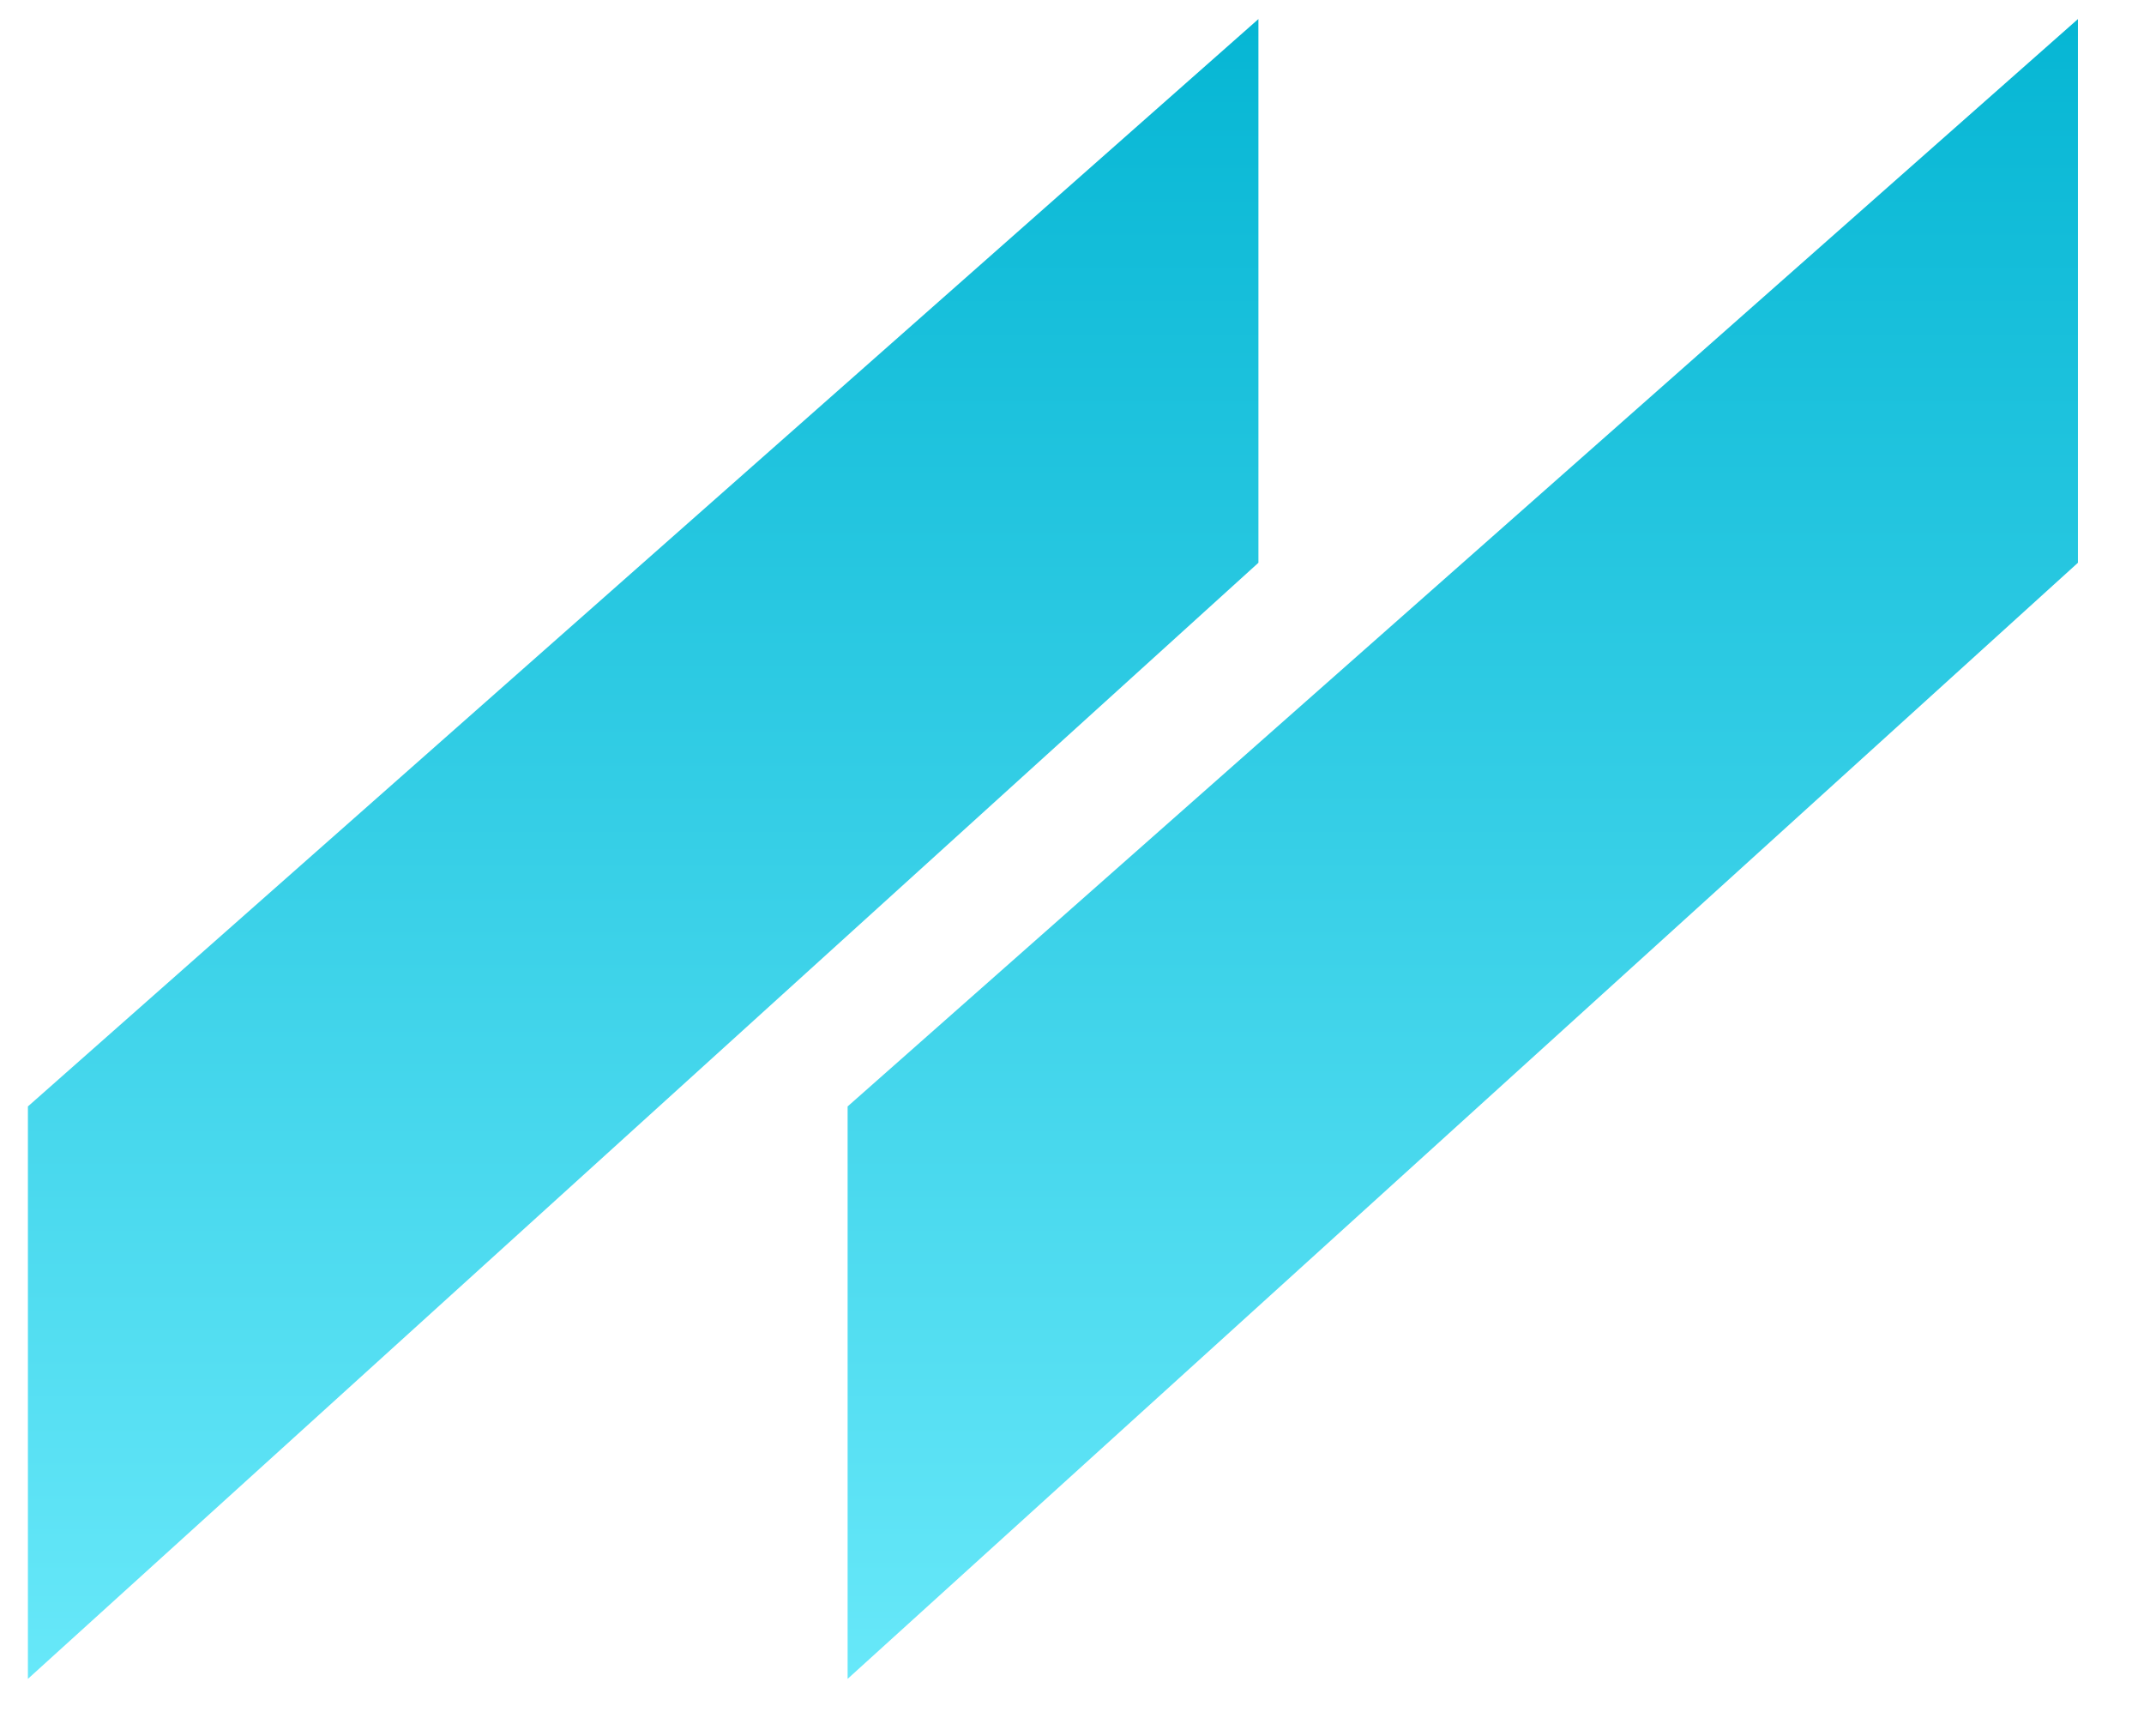
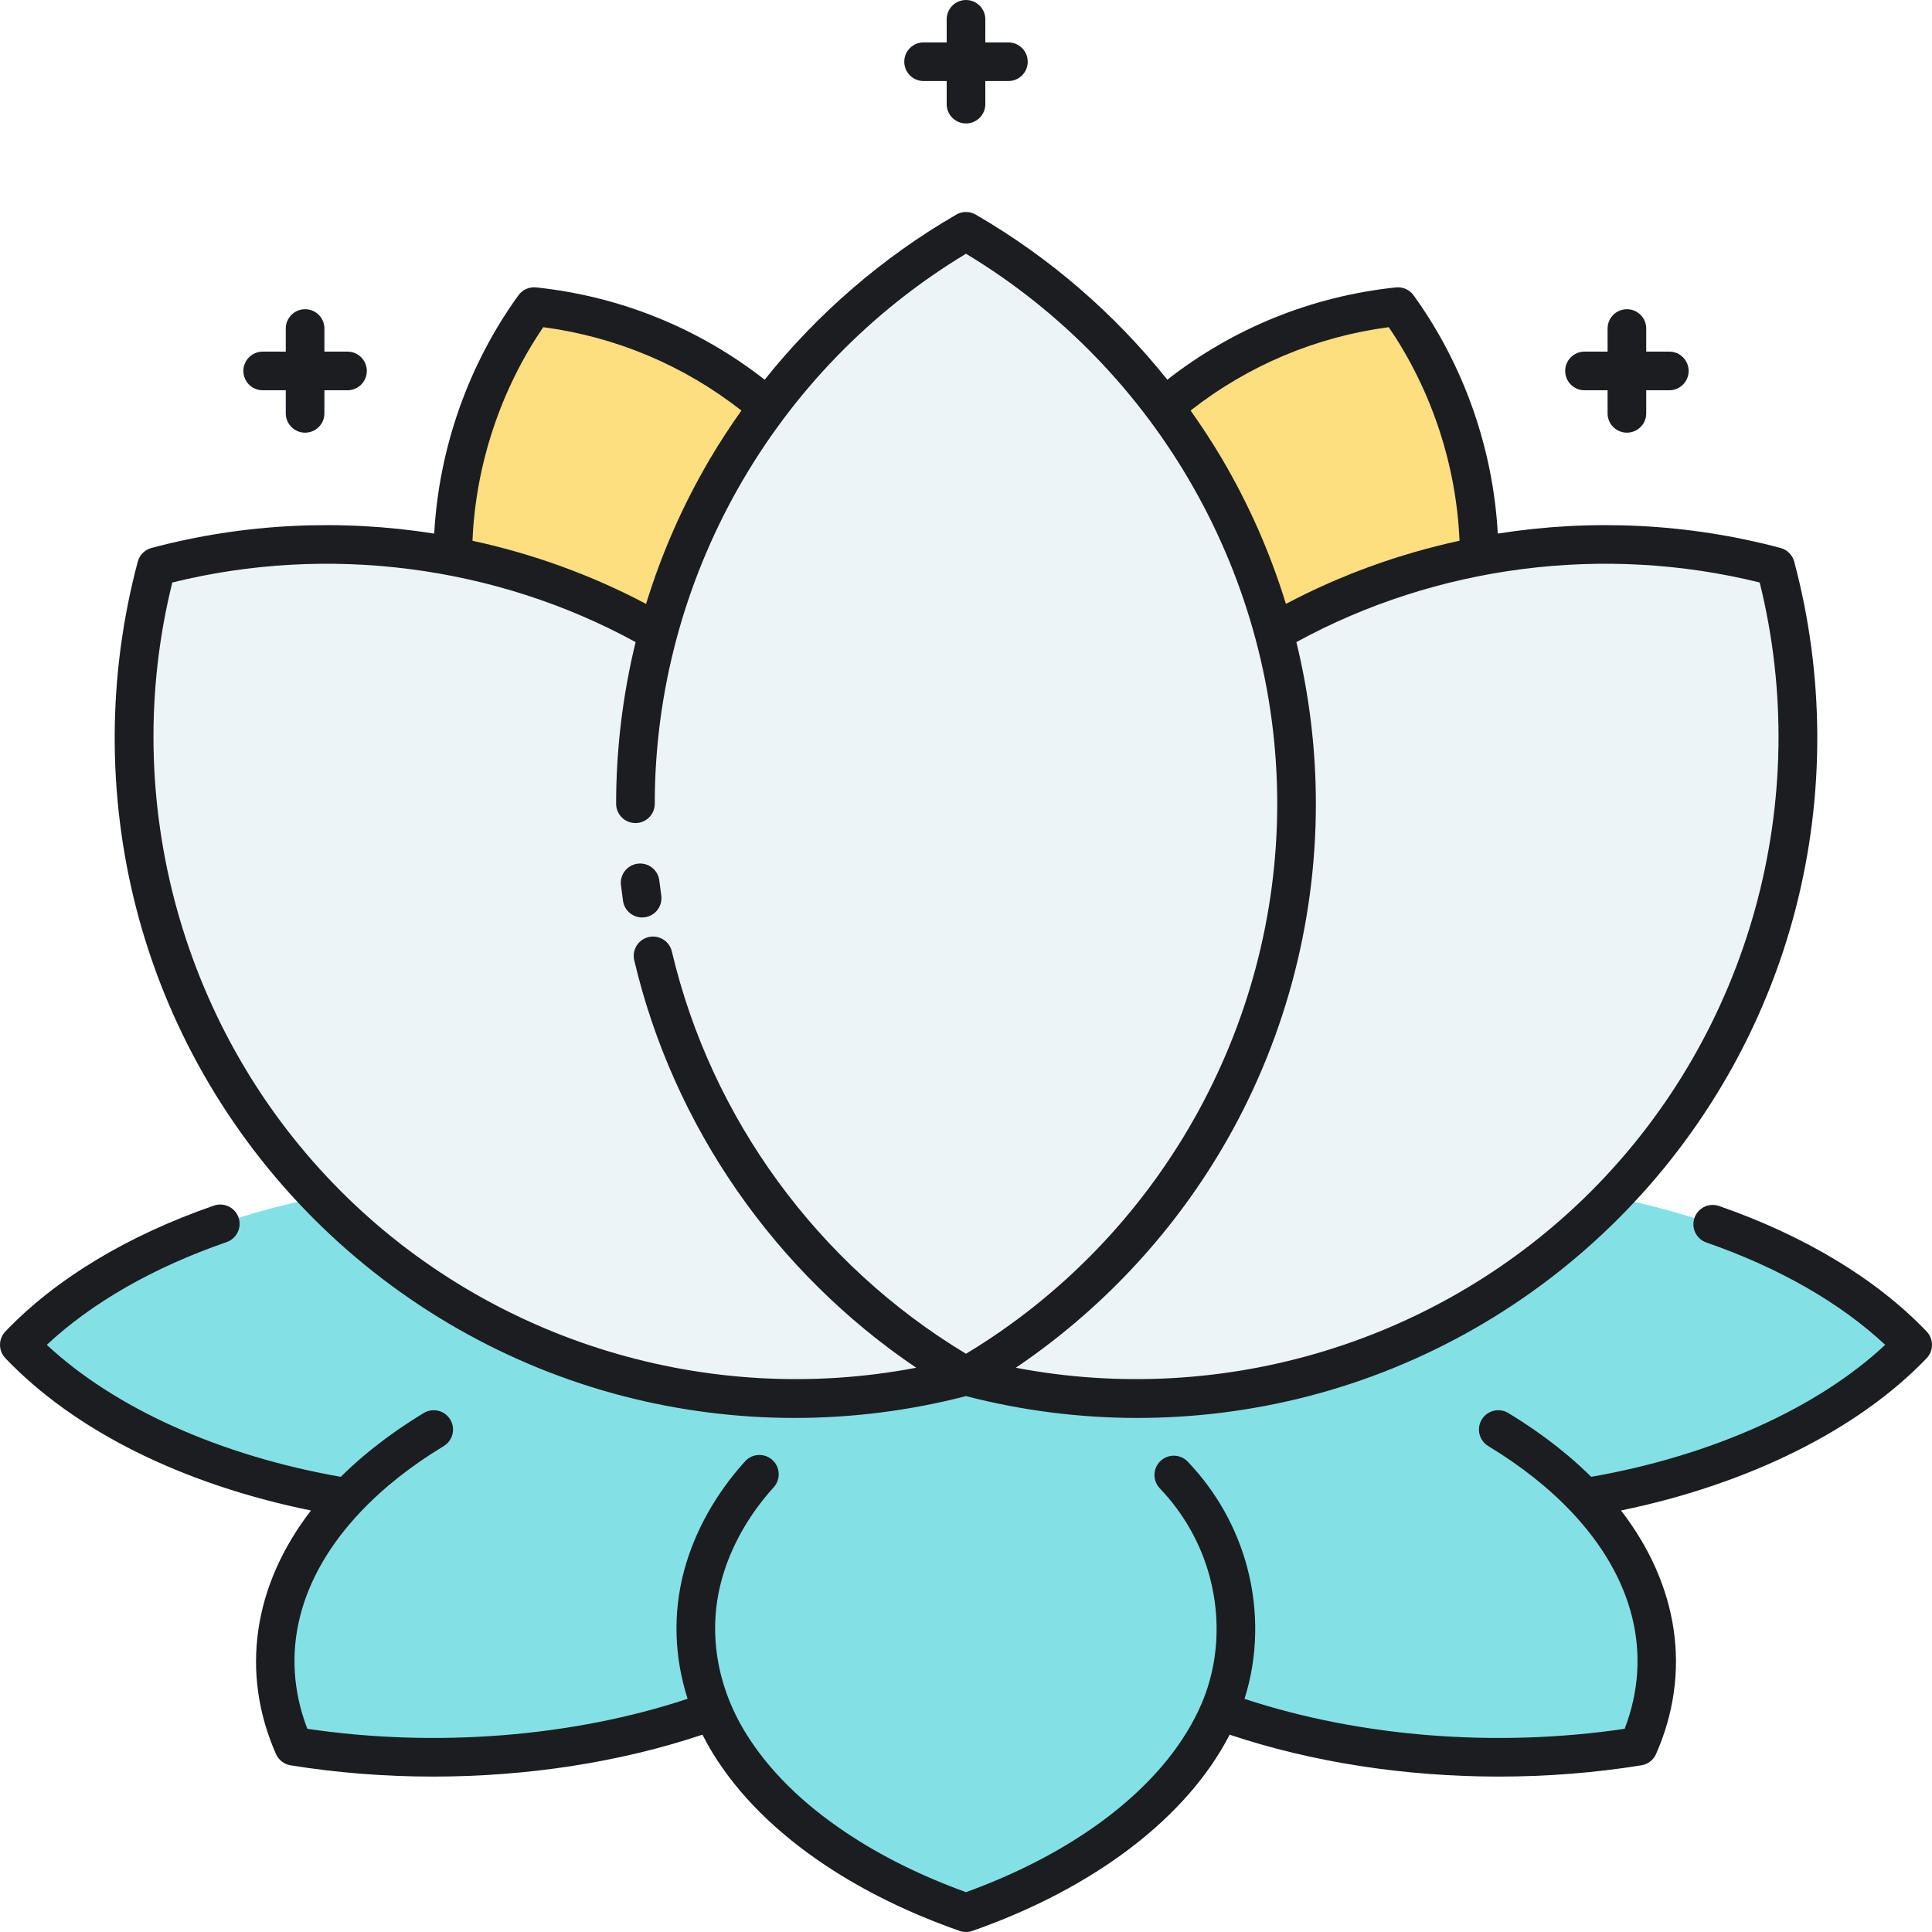
- <svg xmlns="http://www.w3.org/2000/svg" xmlns:xlink="http://www.w3.org/1999/xlink" version="1.1" preserveAspectRatio="xMidYMid meet" viewBox="344.564 330.278 111.737 91.218" width="53.87" height="43.61">
-   <defs>
-     <path d="M453.3 331.28L453.3 359.85L388.64 418.5L388.64 388.42L453.3 331.28Z" id="aFZf6T5ED" />
-     <linearGradient id="gradientb2ThqnP5Op" gradientUnits="userSpaceOnUse" x1="420.97" y1="331.28" x2="420.97" y2="418.5">
-       <stop style="stop-color: #06b6d4;stop-opacity: 1" offset="0%" />
-       <stop style="stop-color: #67e8f9;stop-opacity: 1" offset="100%" />
-     </linearGradient>
-     <path d="M410.23 331.28L410.23 359.85L345.56 418.5L345.56 388.42L410.23 331.28Z" id="a9fehgwfM" />
-     <linearGradient id="gradientk1wNV9Ostb" gradientUnits="userSpaceOnUse" x1="377.89" y1="331.28" x2="377.89" y2="418.5">
-       <stop style="stop-color: #06b6d4;stop-opacity: 1" offset="0%" />
-       <stop style="stop-color: #67e8f9;stop-opacity: 1" offset="100%" />
-     </linearGradient>
-   </defs>
+ <svg xmlns="http://www.w3.org/2000/svg" version="1.1" id="Layer_1" x="0px" y="0px" viewBox="0 0 500 500" style="enable-background:new 0 0 500 500;" xml:space="preserve">
+   <style type="text/css">
+ 	.st0{fill:#FDDF7F;}
+ 	.st1{fill:#ECF4F7;}
+ 	.st2{fill:#83E1E5;}
+ 	.st3{fill:#1C1D21;}
+ 	.st4{fill:#AAB1BA;}
+ </style>
  <g>
-     <g>
-       <use xlink:href="#aFZf6T5ED" opacity="1" fill="url(#gradientb2ThqnP5Op)" />
-     </g>
-     <g>
-       <use xlink:href="#a9fehgwfM" opacity="1" fill="url(#gradientk1wNV9Ostb)" />
-     </g>
+     <path class="st0" d="M198.709,105.373c-17.072-14.62-38.245-23.682-60.489-26.019c-13.531,18.706-20.964,41.345-21.033,64.58   c18.434,3.538,36.401,10.112,53.087,19.749C176,142.303,185.774,122.583,198.709,105.373z" />
  </g>
+   <g>
+     <path class="st0" d="M382.812,143.934c-0.069-23.235-7.501-45.874-21.032-64.58c-22.243,2.337-43.417,11.399-60.489,26.019   c12.935,17.21,22.709,36.93,28.435,58.31C346.412,154.047,364.378,147.472,382.812,143.934z" />
+   </g>
+   <g>
+     <path class="st2" d="M495,348.043c-17.119-17.913-44.733-31.678-77.75-38.222c-0.668,0.69-1.32,1.39-2.002,2.072   C370.475,356.666,307.072,371.389,250,356.159c-57.072,15.23-120.475,0.508-165.248-44.265c-0.682-0.682-1.335-1.381-2.002-2.072   C49.733,316.365,22.118,330.13,5,348.043c18.346,19.199,48.743,33.641,84.931,39.527c0.001-0.001,0.002-0.002,0.003-0.003   c-18.748,19.667-23.392,42.912-13.942,64.358c36.183,5.848,75.468,2.785,108.382-9.195c9.478,22.282,33.522,41.018,65.627,52.269   c32.103-11.251,56.146-29.987,65.625-52.269c32.914,11.98,72.199,15.042,108.382,9.195c9.45-21.445,4.806-44.689-13.939-64.355   C446.256,381.684,476.654,367.242,495,348.043z" />
+   </g>
+   <g>
+     <path class="st1" d="M459.514,146.645c-43.251-11.542-90.13-5.865-129.788,17.038C317.879,119.445,288.744,82.283,250,59.861   c-38.744,22.421-67.878,59.584-79.726,103.822c-39.659-22.904-86.537-28.58-129.788-17.038   c-15.23,57.072-0.507,120.476,44.266,165.249c44.773,44.773,108.176,59.496,165.248,44.265   c57.073,15.23,120.475,0.508,165.248-44.265C460.021,267.12,474.744,203.717,459.514,146.645z" />
+   </g>
+   <path class="st3" d="M234.025,15.975c0-2.761,2.238-5,5-5H245V5c0-2.761,2.238-5,5-5s5,2.239,5,5v5.975h5.975c2.762,0,5,2.239,5,5  s-2.238,5-5,5H255v5.975c0,2.761-2.238,5-5,5s-5-2.239-5-5v-5.975h-5.975C236.264,20.975,234.025,18.736,234.025,15.975z   M410.067,101h5.975v5.975c0,2.761,2.238,5,5,5s5-2.239,5-5V101h5.975c2.762,0,5-2.239,5-5s-2.238-5-5-5h-5.975v-5.975  c0-2.761-2.238-5-5-5s-5,2.239-5,5V91h-5.975c-2.762,0-5,2.239-5,5S407.306,101,410.067,101z M67.983,101h5.975v5.975  c0,2.761,2.238,5,5,5s5-2.239,5-5V101h5.975c2.762,0,5-2.239,5-5s-2.238-5-5-5h-5.975v-5.975c0-2.761-2.238-5-5-5s-5,2.239-5,5V91  h-5.975c-2.762,0-5,2.239-5,5S65.222,101,67.983,101z M498.615,344.589c-12.936-13.536-31.514-24.768-53.727-32.479  c-2.61-0.906-5.457,0.476-6.363,3.083c-0.905,2.609,0.475,5.458,3.084,6.364c18.763,6.514,34.649,15.62,46.278,26.486  c-17.569,16.395-44.874,28.68-76.082,34.16c-1.847-1.83-3.804-3.623-5.846-5.353l-0.12-0.101c-0.883-0.745-1.784-1.485-2.707-2.215  l-0.37-0.285c-0.851-0.668-1.715-1.333-2.603-1.99c-0.162-0.12-0.328-0.239-0.495-0.357l-0.291-0.209  c-0.767-0.558-1.535-1.114-2.33-1.666c-0.33-0.228-0.669-0.453-1.007-0.678l-0.951-0.638c-0.435-0.293-0.868-0.587-1.312-0.874  c-1.119-0.725-2.262-1.442-3.43-2.149c-2.361-1.43-5.436-0.674-6.867,1.687c-1.43,2.362-0.675,5.437,1.688,6.867  c1.08,0.654,2.137,1.317,3.175,1.99c0.389,0.251,0.765,0.506,1.142,0.761l1.025,0.688c0.285,0.189,0.57,0.378,0.846,0.568  c0.729,0.504,1.433,1.016,2.133,1.525l0.727,0.522c0.809,0.599,1.597,1.205,2.373,1.815l0.34,0.262  c0.842,0.666,1.661,1.338,2.432,1.988l0.142,0.119c2.479,2.1,4.818,4.3,6.952,6.538c16.455,17.264,21.374,37.193,14.01,56.395  c-33.207,4.92-68.602,2.104-98.38-7.753c3.429-10.789,3.701-22.676,0.694-34.022c-2.705-10.212-8.027-19.674-15.39-27.363  c-1.909-1.995-5.074-2.063-7.069-0.153c-1.994,1.91-2.063,5.075-0.153,7.069c6.196,6.47,10.673,14.426,12.946,23.008  c2.914,10.999,2.174,22.566-2.083,32.572c-8.596,20.203-30.787,37.971-61.024,48.919c-11.477-4.153-21.839-9.284-30.822-15.263  c-11.502-7.656-20.311-16.372-26.18-25.905c-7.568-12.292-9.81-26.277-6.311-39.377c2.301-8.616,6.985-16.999,13.548-24.243  c1.854-2.046,1.698-5.208-0.348-7.063c-2.049-1.854-5.21-1.698-7.063,0.349c-7.627,8.418-13.09,18.23-15.8,28.377  c-2.91,10.899-2.544,22.265,0.931,33.082c-29.787,9.867-65.199,12.687-98.417,7.766c-7.364-19.204-2.444-39.134,14.014-56.398  c2.128-2.232,4.465-4.431,6.942-6.53c0.023-0.019,0.102-0.083,0.124-0.103c0.8-0.675,1.617-1.346,2.458-2.011l0.337-0.26  c0.776-0.61,1.564-1.216,2.374-1.815l0.722-0.518c0.704-0.513,1.408-1.024,2.135-1.527c0.277-0.192,0.563-0.381,0.848-0.57  l1.025-0.688c0.377-0.255,0.753-0.51,1.145-0.763c1.035-0.67,2.092-1.333,3.172-1.988c2.362-1.43,3.117-4.505,1.688-6.867  c-1.431-2.362-4.504-3.117-6.867-1.687c-1.168,0.707-2.311,1.424-3.427,2.147c-0.446,0.289-0.88,0.582-1.314,0.875l-0.951,0.638  c-0.338,0.225-0.677,0.45-1.009,0.68c-0.793,0.549-1.562,1.106-2.332,1.667l-0.287,0.206c-0.167,0.118-0.333,0.237-0.494,0.356  c-0.889,0.657-1.753,1.322-2.604,1.991l-0.368,0.284c-0.923,0.73-1.822,1.468-2.688,2.2c-0.025,0.021-0.12,0.1-0.145,0.121  c-2.042,1.73-3.998,3.523-5.841,5.349c-31.21-5.48-58.514-17.764-76.083-34.16c11.688-10.923,27.661-20.065,46.529-26.587  c2.609-0.902,3.994-3.75,3.092-6.359c-0.901-2.608-3.745-3.995-6.359-3.092c-22.323,7.717-40.992,18.985-53.989,32.585  c-1.847,1.933-1.847,4.977,0,6.909c17.971,18.805,45.835,32.639,79.096,39.418c-14.979,19.419-18.338,41.978-9.063,63.025  c0.683,1.55,2.104,2.649,3.777,2.92c12.103,1.956,24.518,2.918,36.901,2.918c24.243,0,48.354-3.692,69.695-10.851  c0.827,1.633,1.715,3.25,2.693,4.838c6.632,10.772,16.44,20.524,29.154,28.987c10.108,6.728,21.786,12.435,34.71,16.964  c0.535,0.188,1.094,0.281,1.653,0.281s1.118-0.094,1.653-0.281c31.649-11.092,55.604-29.436,66.577-50.783  c21.336,7.154,45.436,10.844,69.673,10.844c12.382,0,24.802-0.963,36.901-2.918c1.673-0.271,3.095-1.369,3.777-2.92  c9.276-21.05,5.915-43.612-9.069-63.033c32.908-6.767,61.408-20.896,79.102-39.41C500.462,349.565,500.462,346.521,498.615,344.589z   M161.235,233.147c0.357,2.493,2.496,4.291,4.943,4.291c0.235,0,0.475-0.017,0.716-0.051c2.733-0.392,4.632-2.925,4.239-5.659  c-0.183-1.276-0.351-2.556-0.504-3.841c-0.327-2.741-2.807-4.699-5.558-4.372c-2.742,0.328-4.699,2.816-4.372,5.558  C160.863,230.437,161.041,231.794,161.235,233.147z M35.276,235.13c-7.582-29.39-7.451-60.434,0.379-89.775  c0.462-1.729,1.813-3.081,3.542-3.542c23.935-6.387,48.959-7.543,73.177-3.723c1.208-22.049,8.832-43.748,21.794-61.666  c1.048-1.45,2.792-2.231,4.573-2.042c21.717,2.282,42.056,10.519,59.154,23.884c13.698-17.139,30.524-31.693,49.6-42.732  c1.549-0.896,3.459-0.896,5.008,0c19.076,11.039,35.901,25.593,49.6,42.732c17.099-13.365,37.438-21.602,59.154-23.884  c1.778-0.189,3.524,0.592,4.573,2.042c12.962,17.918,20.587,39.617,21.794,61.666c24.218-3.82,49.242-2.664,73.177,3.724  c1.729,0.461,3.08,1.813,3.542,3.542c7.83,29.341,7.961,60.385,0.379,89.775c-7.814,30.292-23.701,58.06-45.94,80.299  s-50.006,38.125-80.298,45.939c-14.451,3.729-29.304,5.592-44.155,5.592c-14.912,0-29.82-1.895-44.33-5.649  c-14.508,3.754-29.419,5.649-44.33,5.649c-14.854,0-29.702-1.863-44.155-5.592c-30.292-7.814-58.059-23.7-80.298-45.939  S43.091,265.423,35.276,235.13z M335.502,166.175c3.326,13.625,5.046,27.669,5.046,41.835c0,31.451-8.401,62.318-24.295,89.264  c-13.342,22.619-31.648,42.021-53.363,56.695c53.774,10.277,109.868-6.657,148.823-45.611  c41.08-41.08,57.683-101.227,43.695-157.607C415.099,140.761,371.772,146.344,335.502,166.175z M308.124,106.25  c2.875,4.047,5.6,8.207,8.129,12.495c6.99,11.85,12.527,24.46,16.542,37.543c14.175-7.498,29.323-12.967,44.927-16.34  c-0.823-19.629-7.241-39.018-18.317-55.277C340.596,87.165,323.01,94.577,308.124,106.25z M122.279,139.949  c15.604,3.373,30.751,8.842,44.927,16.34c4.015-13.083,9.552-25.693,16.542-37.543c2.529-4.288,5.254-8.448,8.129-12.495  c-14.887-11.673-32.472-19.086-51.281-21.579C129.52,100.931,123.102,120.32,122.279,139.949z M88.287,308.358  c38.957,38.955,95.05,55.889,148.825,45.61c-36.532-24.701-62.853-62.517-72.971-105.442c-0.634-2.688,1.031-5.38,3.719-6.014  c2.694-0.634,5.381,1.033,6.014,3.72c10.204,43.286,37.877,81.077,76.126,104.12c49.758-29.976,80.548-84.246,80.548-142.342  c0-58.096-30.79-112.366-80.548-142.342c-49.758,29.976-80.548,84.246-80.548,142.342c0,2.761-2.238,5-5,5s-5-2.239-5-5  c0-14.167,1.72-28.211,5.046-41.835c-36.271-19.831-79.594-25.414-119.906-15.424C30.604,207.131,47.207,267.278,88.287,308.358z" />
</svg>
